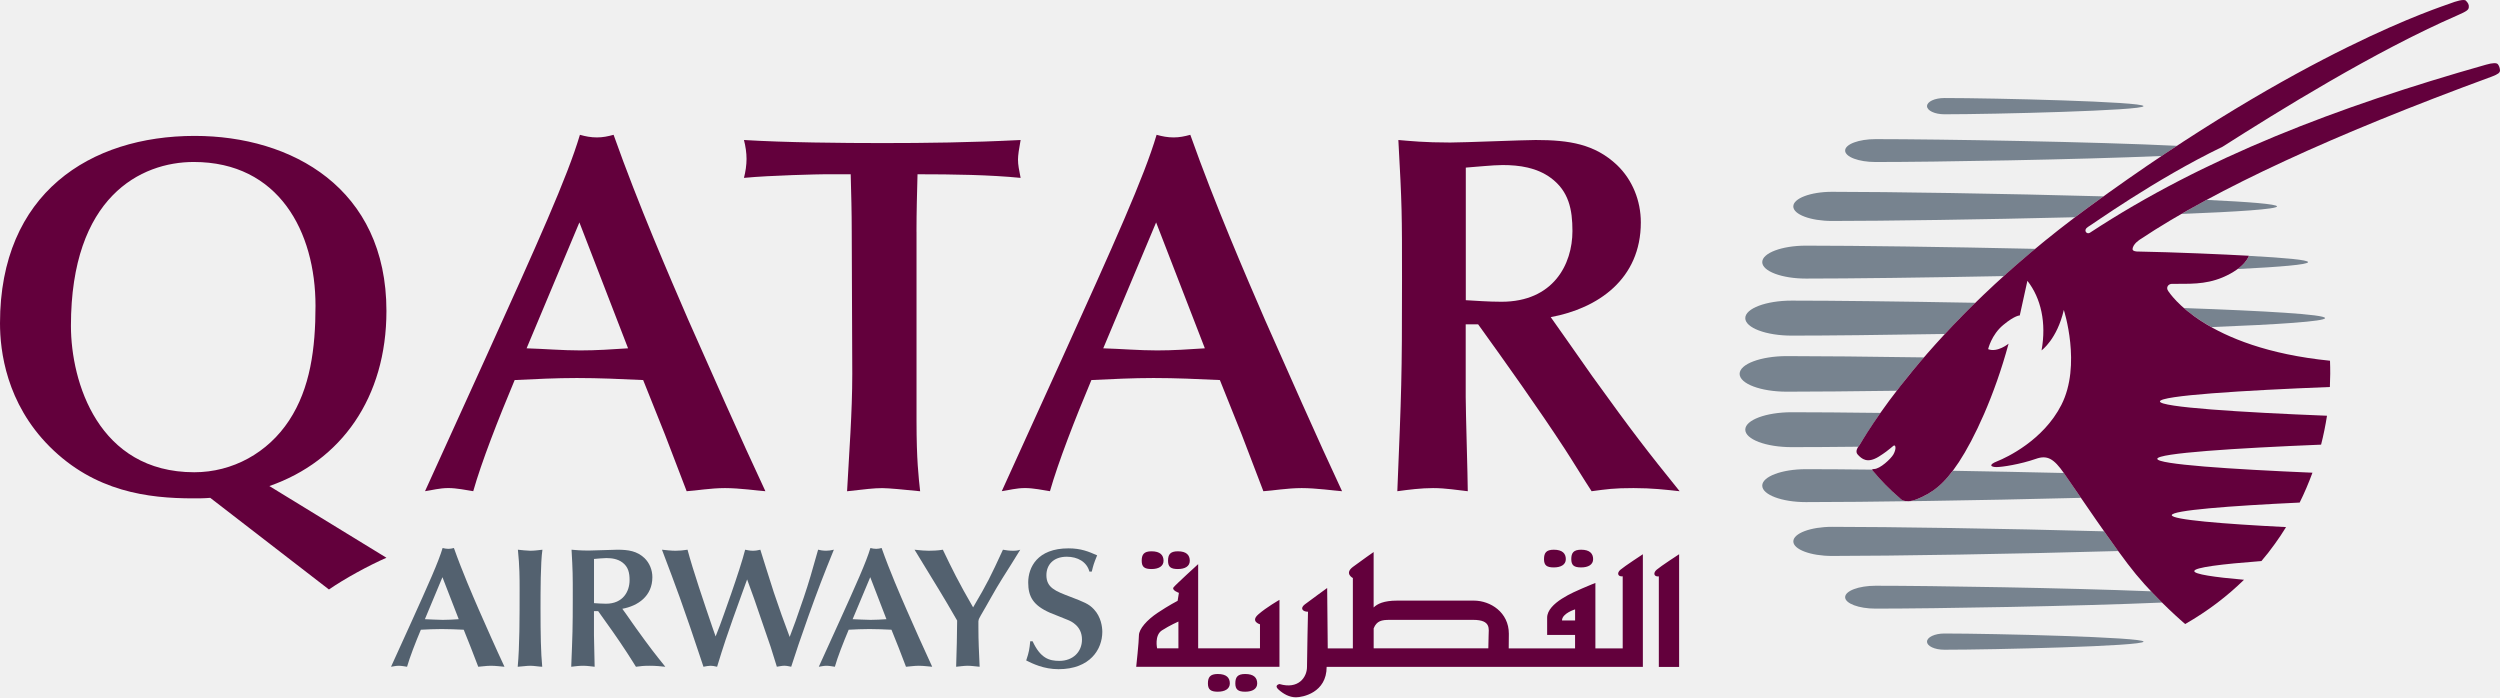
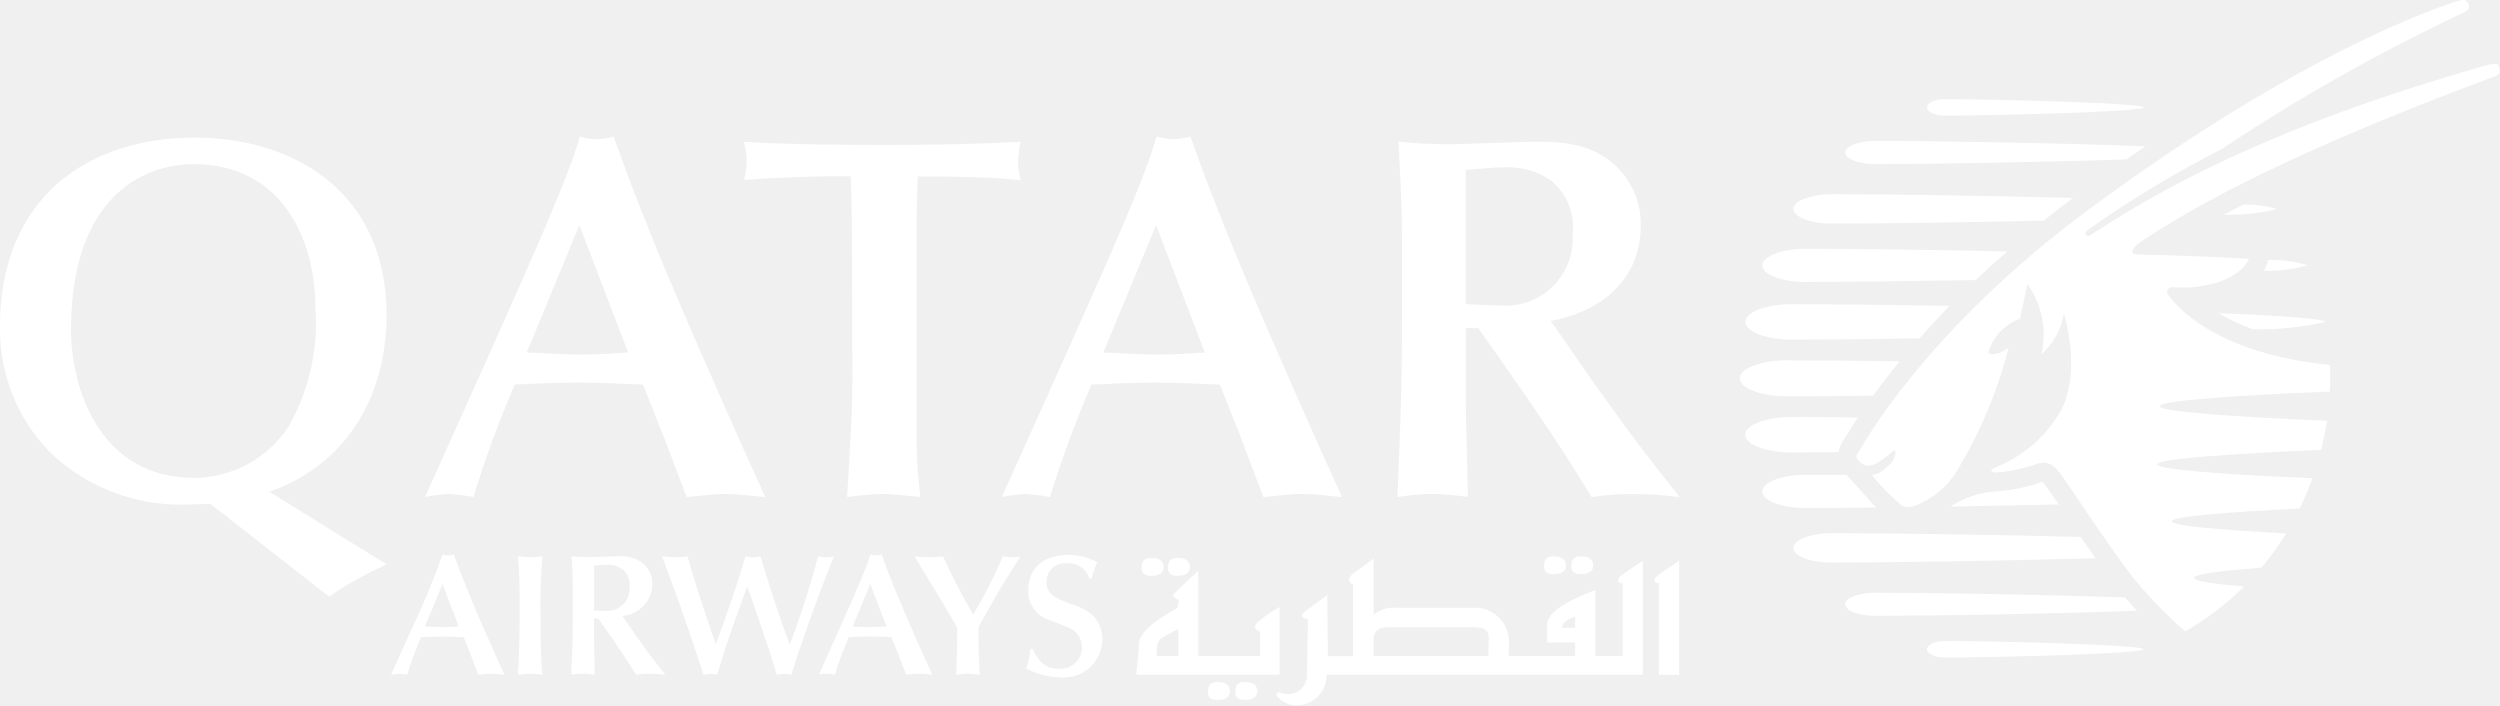
- <svg xmlns="http://www.w3.org/2000/svg" version="1.0" id="Layer_1" x="0px" y="0px" width="778" height="217" viewBox="0 0 595.3 841.9" enable-background="new 0 0 595.3 841.9" xml:space="preserve">
-   <path style="fill:#53616f;fill-rule:evenodd" clip-rule="evenodd" d="M -657.706,747.595 C -664.183,748.024 -670.465,748.414 -676.902,748.414 C -684.199,748.414 -691.222,747.79 -698.557,747.595 L -677.371,696.872 L -657.706,747.595 M -634.139,805.029 C -630.393,804.834 -624.58,803.819 -618.766,803.819 C -612.913,803.819 -605.617,804.834 -602.457,805.029 C -611.86,785.052 -625.633,753.955 -633.515,735.967 C -641.006,718.682 -653.57,689.809 -663.519,661.639 C -665.86,662.263 -667.928,662.653 -670.191,662.653 C -672.728,662.653 -674.796,662.224 -677.176,661.639 C -682.17,678.494 -694.265,705.338 -715.296,751.887 L -739.448,805.029 C -736.6,804.639 -733.634,803.819 -730.084,803.819 C -726.767,803.819 -722.787,804.639 -720.095,805.029 C -716.74,793.284 -710.107,776.195 -703.435,760.314 C -695.085,759.885 -686.774,759.495 -678.385,759.495 C -669.45,759.495 -660.671,759.885 -651.658,760.314 L -642.918,782.242 L -634.139,805.029 z " id="path273" />
-   <path style="fill:#53616f" d="M -584.196,711.308 C -584.196,746.502 -584.196,780.526 -586.498,805.029 C -581.894,804.834 -576.003,803.819 -571.438,803.819 C -566.677,803.819 -561.683,804.834 -556.884,805.029 C -558.523,788.368 -558.952,766.089 -558.952,735.421 C -558.952,714.586 -558.952,678.962 -556.65,663.707 C -561.683,664.331 -566.833,664.955 -571.438,664.955 C -574.559,664.955 -582.285,664.136 -586.264,663.707 C -584.196,683.645 -584.196,698.315 -584.196,711.308" id="path275" />
-   <path style="fill:#53616f;fill-rule:evenodd" clip-rule="evenodd" d="M -460.198,735.031 C -441.274,731.558 -423.912,719.736 -423.912,696.872 C -423.912,688.21 -427.267,679.782 -433.471,673.773 C -442.445,665.345 -452.707,663.707 -466.207,663.707 C -471.045,663.707 -495.236,664.721 -500.659,664.721 C -511.272,664.721 -516.735,664.097 -521.495,663.707 C -520.012,690.278 -520.012,693.126 -520.012,720.165 C -520.012,759.885 -520.285,764.45 -521.885,805.029 C -517.32,804.443 -512.326,803.819 -507.527,803.819 C -502.298,803.819 -497.733,804.639 -493.597,805.029 C -493.597,799.683 -494.417,773.112 -494.417,767.103 L -494.417,737.879 L -489.344,737.879 C -478.107,753.486 -465.153,771.63 -454.58,787.939 C -451.419,792.621 -446.854,800.269 -443.733,805.029 C -437.451,804.209 -434.954,803.819 -426.838,803.819 C -419.347,803.819 -414.118,804.482 -408.265,805.029 C -421.375,788.797 -426.994,781.579 -443.459,758.676 C -446.62,754.423 -451.185,747.595 -454.306,743.225 L -460.198,735.031 M -494.417,674.866 C -491.295,674.631 -483.531,673.812 -479.551,673.812 C -472.684,673.812 -465.817,674.866 -460.198,679.001 C -452.902,684.386 -451.419,691.76 -451.419,700.461 C -451.419,713.844 -459.145,728.905 -479.941,728.905 C -485.443,728.905 -490.437,728.437 -494.378,728.203 L -494.378,674.866 L -494.417,674.866 z " id="path277" />
-   <path style="fill:#53616f" d="M -351.612,756.803 C -361.366,728.203 -375.022,688.015 -381.46,663.707 C -386.689,664.526 -391.215,664.955 -396.053,664.955 C -401.047,664.955 -408.187,664.136 -412.323,663.707 C -403.817,685.947 -396.482,705.729 -390.825,721.375 C -381.226,748.219 -375.022,766.752 -367.453,789.383 L -362.225,805.029 C -359.337,804.443 -355.982,803.819 -353.68,803.819 C -351.378,803.819 -349.31,804.209 -345.759,805.029 C -342.443,794.299 -338.463,781.15 -335.536,772.722 C -327.421,749.233 -326.367,745.917 -315.715,716.654 L -309.512,699.564 C -307.171,706.158 -303.191,716.654 -300.928,723.248 C -298.626,729.646 -287.974,761.134 -285.516,768.157 C -282.121,777.404 -281.341,780.135 -273.615,804.99 C -271.664,804.795 -267.802,803.78 -264.641,803.78 C -261.715,803.78 -259.413,804.443 -256.291,804.99 C -248.332,780.487 -247.473,778.028 -235.885,745.019 C -224.414,712.869 -217.352,694.57 -204.788,663.667 C -207.948,664.487 -211.031,664.916 -214.191,664.916 C -218.171,664.916 -221.488,664.253 -223.79,663.667 C -231.281,690.434 -235.066,703.427 -241.036,721.141 C -250.907,749.975 -252.117,753.291 -258.125,769.015 C -264.797,751.262 -271.274,733.314 -277.283,715.21 C -280.639,705.338 -293.358,664.097 -293.553,663.707 C -296.48,664.331 -298.587,664.955 -302.723,664.955 C -306.429,664.955 -309.16,664.136 -311.892,663.707 C -318.174,688.834 -340.297,749.428 -342.326,754.969 L -347.554,768.391 L -351.612,756.803" id="path279" />
-   <path style="fill:#53616f;fill-rule:evenodd" clip-rule="evenodd" d="M -141.306,747.595 C -147.744,748.024 -153.987,748.414 -160.464,748.414 C -167.721,748.414 -174.822,747.79 -182.119,747.595 L -160.854,696.872 L -141.306,747.595 M -117.701,805.029 C -113.916,804.834 -108.141,803.819 -102.249,803.819 C -96.475,803.819 -89.14,804.834 -86.057,805.029 C -95.382,785.052 -109.156,753.955 -117.037,735.967 C -124.568,718.682 -137.17,689.809 -147.12,661.639 C -149.383,662.263 -151.451,662.653 -153.753,662.653 C -156.211,662.653 -158.396,662.224 -160.659,661.639 C -165.653,678.494 -177.749,705.338 -198.818,751.887 L -222.97,805.029 C -220.122,804.639 -217.157,803.819 -213.684,803.819 C -210.251,803.819 -206.349,804.639 -203.579,805.029 C -200.262,793.284 -193.551,776.195 -186.879,760.314 C -178.607,759.885 -170.218,759.495 -161.908,759.495 C -152.934,759.495 -144.194,759.885 -135.219,760.314 L -126.44,782.242 L -117.701,805.029 z " id="path281" />
-   <path style="fill:#53616f" d="M -30.184,749.819 C -30.184,747.985 -28.935,745.722 -27.492,743.225 C -18.713,728.398 -10.597,712.908 -1.233,698.12 C 1.889,693.126 17.106,669.247 20.266,663.707 C 17.964,664.526 15.662,664.955 11.487,664.955 C 6.883,664.955 2.669,664.292 -0.647,663.707 C -15.669,696.247 -18.986,703.27 -36.661,733.314 C -54.414,702.646 -62.334,686.376 -73.181,663.707 C -79.229,664.721 -85.316,664.955 -90.271,664.955 C -94.875,664.955 -99.674,664.526 -107.361,663.707 C -96.592,681.655 -78.839,710.06 -68.187,728.164 L -55.935,749.233 C -55.935,761.953 -56.56,788.992 -57.145,805.029 C -53.204,804.639 -47.391,803.819 -43.216,803.819 C -38.416,803.819 -33.578,804.639 -28.779,805.029 C -29.598,785.871 -30.262,774.79 -30.262,757.427 L -30.262,749.819" id="path283" />
-   <path style="fill:#53616f" d="M 32.323,774.166 C 31.269,784.037 31.035,786.69 27.445,797.42 C 34.976,801.166 48.554,807.955 66.463,807.955 C 104.622,807.955 119.332,783.881 119.332,762.89 C 119.332,757.076 117.888,744.902 109.188,735.655 C 103.14,729.061 96.858,726.759 80.861,720.594 C 62.483,713.61 51.832,709.474 51.832,694.452 C 51.832,682.24 59.986,672.173 76.452,672.173 C 89.523,672.173 100.643,678.338 103.764,690.122 L 106.612,690.122 C 108.524,682.279 108.953,680.679 113.089,670.496 C 102.906,666.009 93.698,662.068 78.481,662.068 C 40.75,662.068 29.865,685.166 29.865,703.309 C 29.865,720.399 35.951,730.934 56.162,739.83 C 62.015,742.288 71.848,745.995 77.7,748.492 C 81.68,750.092 94.79,755.866 94.79,772.176 C 94.79,787.003 83.943,797.927 67.478,797.927 C 55.187,797.927 44.691,794.806 35.171,774.244 L 32.323,774.244" id="path285" />
-   <path style="fill:#63003c;fill-rule:evenodd" clip-rule="evenodd" d="M -1125.918,393.392 C -1125.918,237.633 -1041.484,195.572 -977.651,195.572 C -875.034,195.572 -830.632,279.655 -830.632,369.318 C -830.632,420.548 -836.875,468.813 -862.588,507.792 C -888.183,546.692 -930.674,570.181 -977.027,570.181 C -1092.753,570.142 -1125.918,461.4 -1125.918,393.392 M -814.401,711.737 C -795.711,698.783 -766.331,682.708 -744.988,673.422 L -886.35,586.842 C -799.418,556.603 -744.988,479.933 -744.988,375.444 C -744.988,227.098 -859.505,164.085 -976.442,164.085 C -1102.703,164.085 -1211.562,233.263 -1211.562,390.309 C -1211.562,423.63 -1204.071,486.722 -1151.592,539.24 C -1097.123,593.709 -1032.705,601.707 -978.314,601.707 C -971.447,601.707 -964.541,601.707 -957.713,601.083 L -814.401,711.737 z " id="path287" />
-   <path style="fill:#63003c;fill-rule:evenodd" clip-rule="evenodd" d="M -453.253,420.548 C -472.645,421.836 -491.412,423.084 -510.765,423.084 C -532.693,423.084 -553.958,421.211 -575.769,420.548 L -512.014,268.535 L -453.253,420.548 M -382.514,593.084 C -371.277,592.421 -353.797,589.3 -336.239,589.3 C -318.681,589.3 -296.831,592.421 -287.428,593.084 C -315.637,533.075 -356.879,439.745 -380.68,385.939 C -403.154,334.007 -440.689,247.465 -470.733,162.758 C -477.6,164.67 -483.882,165.918 -490.788,165.918 C -498.279,165.918 -504.561,164.67 -511.389,162.758 C -526.411,213.52 -562.659,293.858 -625.867,433.502 L -698.401,593.045 C -689.583,591.797 -680.921,589.261 -670.23,589.261 C -660.242,589.261 -648.342,591.758 -640.187,593.045 C -630.198,557.812 -610.104,506.426 -590.166,458.863 C -565.117,457.654 -540.106,456.405 -515.096,456.405 C -488.252,456.405 -461.915,457.615 -435.032,458.863 L -408.812,524.413 L -382.514,593.084 z " id="path289" />
-   <path style="fill:#63003c" d="M -105.02,279.655 C -105.02,256.127 -104.356,232.717 -103.771,210.399 C -60.657,210.399 -16.215,211.101 20.695,214.769 C 18.783,204.858 17.535,199.318 17.535,192.529 C 17.535,187.534 18.783,179.497 20.695,169.04 C -39.353,172.083 -94.407,172.747 -146.34,172.747 C -194.487,172.747 -263.939,172.083 -313.335,169.04 C -311.423,176.414 -310.214,184.452 -310.214,191.904 C -310.214,199.279 -311.423,207.355 -313.335,214.769 C -281.419,211.647 -221.332,210.399 -215.713,210.399 L -184.46,210.399 C -183.797,234.551 -183.211,256.166 -183.211,279.031 L -182.548,451.489 C -182.548,498.505 -186.333,546.146 -188.83,593.123 C -166.317,590.665 -156.952,589.339 -146.3,589.339 C -138.848,589.339 -118.715,591.251 -100.611,593.123 C -102.484,575.8 -104.981,555.393 -104.981,508.377 L -104.981,279.655" id="path291" />
-   <path style="fill:#63003c;fill-rule:evenodd" clip-rule="evenodd" d="M 243.135,420.548 C 223.705,421.836 204.937,423.084 185.584,423.084 C 163.695,423.084 142.392,421.211 120.464,420.548 L 184.297,268.535 L 243.135,420.548 M 313.796,593.084 C 324.995,592.421 342.553,589.3 360.072,589.3 C 377.59,589.3 399.44,592.421 408.805,593.084 C 380.634,533.075 339.47,439.745 315.63,385.939 C 293.156,334.007 255.621,247.465 225.577,162.758 C 218.632,164.67 212.389,165.918 205.522,165.918 C 198.07,165.918 191.788,164.67 184.882,162.758 C 169.899,213.52 133.652,293.858 70.443,433.502 L -2.052,593.045 C 6.688,591.797 15.428,589.261 26.041,589.261 C 36.068,589.261 47.891,591.758 56.123,593.045 C 66.19,557.812 86.167,506.426 106.144,458.863 C 131.116,457.654 156.126,456.405 181.175,456.405 C 208.097,456.405 234.317,457.615 261.279,458.863 L 287.538,524.413 L 313.796,593.084 z " id="path293" />
-   <path style="fill:#63003c;fill-rule:evenodd" clip-rule="evenodd" d="M 660.742,382.896 C 717.63,372.361 769.523,337.128 769.523,268.496 C 769.523,242.51 759.496,217.188 740.767,199.279 C 713.923,173.956 683.216,169.04 642.56,169.04 C 628.201,169.04 555.667,172.083 539.358,172.083 C 507.48,172.083 491.21,170.21 476.774,169.04 C 481.183,248.753 481.183,257.415 481.183,338.416 C 481.183,457.693 480.519,471.271 475.525,593.084 C 489.298,591.212 504.281,589.3 518.64,589.3 C 534.286,589.3 548.059,591.797 560.584,593.084 C 560.584,576.97 558.086,497.257 558.086,479.309 L 558.086,391.558 L 573.069,391.558 C 606.859,438.496 645.642,492.926 677.559,541.776 C 686.884,556.018 700.735,578.843 710.099,593.084 C 728.867,590.626 736.358,589.3 760.744,589.3 C 783.258,589.3 798.904,591.212 816.384,593.084 C 776.976,544.234 760.12,522.579 710.724,453.986 C 701.36,440.993 687.547,420.587 678.183,407.633 L 660.742,382.896 M 558.164,202.361 C 567.529,201.776 590.627,199.279 602.567,199.279 C 623.207,199.279 643.847,202.361 660.742,214.73 C 682.631,230.805 686.962,253.006 686.962,278.953 C 686.962,319.141 663.863,364.324 601.318,364.324 C 585.048,364.324 570.026,363.075 558.203,362.451 L 558.203,202.361 L 558.164,202.361 z " id="path295" />
-   <path style="fill:#77838f" d="M 1595.646,384.067 C 1595.646,388.007 1539.031,391.753 1458.264,394.913 C 1444.023,386.876 1433.137,378.838 1425.255,371.932 C 1523.229,375.405 1595.646,379.579 1595.646,384.067" id="path297" />
-   <path style="fill:#77838f" d="M 1537.626,249.221 C 1537.626,252.499 1490.103,255.659 1422.329,258.312 C 1432.083,252.655 1442.111,247.036 1452.529,241.34 C 1503.837,243.759 1537.626,246.412 1537.626,249.221" id="path299" />
-   <path style="fill:#77838f" d="M 1032.113,539.357 C 1000.703,539.708 973.157,539.864 951.619,539.864 C 920.717,539.864 895.629,530.461 895.629,518.717 C 895.629,507.128 920.717,497.725 951.619,497.725 C 979.127,497.725 1016.272,497.998 1058.84,498.544 C 1042.374,522.072 1034.493,536.197 1033.791,537.016 C 1033.322,537.679 1032.737,538.499 1032.113,539.357" id="path301" />
-   <path style="fill:#77838f" d="M 1049.007,567.606 C 1059.464,579.935 1069.336,590.353 1082.641,601.707 C 1082.641,601.707 1087.635,608.77 1102.852,602.683 C 1118.303,596.518 1131.413,587.973 1146.24,568.386 C 1189.393,569.089 1235.278,570.064 1280.343,571.078 C 1284.089,576.385 1291.581,587.427 1300.906,601.083 C 1175.191,604.322 1038.746,606.233 968.865,606.233 C 939.719,606.233 916.113,597.298 916.113,586.334 C 916.113,575.409 939.68,566.474 968.865,566.474 C 990.13,566.474 1017.52,566.63 1048.968,567.021 C 1048.89,567.294 1049.007,567.606 1049.007,567.606" id="path303" />
-   <path style="fill:#77838f" d="M 1000.391,671.237 C 974.562,671.237 953.648,663.355 953.648,653.679 C 953.648,643.964 974.562,636.082 1000.391,636.082 C 1068.789,636.082 1208.863,638.15 1328.881,641.505 C 1334.656,649.699 1340.431,657.854 1345.971,665.306 C 1222.363,668.857 1072.028,671.237 1000.391,671.237" id="path305" />
-   <path style="fill:#77838f" d="M 1398.957,727.5 C 1298.175,731.87 1124.936,734.836 1052.909,734.836 C 1032.62,734.836 1016.193,728.593 1016.193,721.024 C 1016.193,713.415 1032.659,707.211 1052.909,707.211 C 1121.814,707.211 1283.465,709.825 1385.535,713.922 C 1390.139,718.8 1394.665,723.365 1398.957,727.5" id="path307" />
-   <path style="fill:#77838f" d="M 1136.017,764.879 C 1195.441,764.879 1376.444,769.327 1376.444,774.673 C 1376.444,780.174 1195.441,784.466 1136.017,784.466 C 1124.39,784.466 1115.064,780.174 1115.064,774.673 C 1115.064,769.327 1124.429,764.879 1136.017,764.879" id="path309" />
-   <path style="fill:#77838f" d="M 1136.68,403.224 C 1061.922,404.473 994.773,405.214 951.619,405.214 C 920.717,405.214 895.629,395.733 895.629,384.106 C 895.629,372.439 920.717,362.958 951.619,362.958 C 1001.796,362.958 1084.162,363.933 1173.474,365.572 C 1160.169,378.526 1147.917,391.129 1136.68,403.224" id="path311" />
-   <path style="fill:#77838f" d="M 1503.72,308.918 C 1547.576,311.259 1575.122,313.796 1575.122,316.488 C 1575.122,319.453 1541.762,322.262 1490.064,324.838 C 1501.145,316.566 1503.525,309.387 1503.72,308.918" id="path313" />
-   <path style="fill:#77838f" d="M 968.865,336.348 C 939.719,336.348 916.113,327.413 916.113,316.488 C 916.113,305.563 939.68,296.589 968.865,296.589 C 1028.562,296.589 1136.953,298.032 1245.657,300.452 C 1232.352,311.533 1219.671,322.536 1207.732,333.343 C 1112.333,335.216 1021.656,336.348 968.865,336.348" id="path315" />
-   <path style="fill:#77838f" d="M 1293.727,262.292 C 1182.565,265.062 1062.156,266.779 1000.352,266.779 C 974.523,266.779 953.609,258.937 953.609,249.221 C 953.609,239.506 974.523,231.585 1000.352,231.585 C 1068.555,231.585 1208.278,233.731 1328.14,237.087 C 1322.17,241.34 1316.084,245.671 1310.036,250.158 C 1304.534,254.177 1299.072,258.273 1293.727,262.292" id="path317" />
-   <path style="fill:#77838f" d="M 1052.909,195.611 C 1032.62,195.611 1016.193,189.446 1016.193,181.799 C 1016.193,174.151 1032.659,167.986 1052.909,167.986 C 1129.306,167.986 1320.024,171.264 1416.789,176.063 C 1410.624,180.082 1404.498,184.218 1398.216,188.354 C 1297.316,192.685 1124.702,195.611 1052.909,195.611" id="path319" />
-   <path style="fill:#77838f" d="M 945.845,472.91 C 914.357,472.91 888.801,463.351 888.801,451.372 C 888.801,439.55 914.357,429.951 945.845,429.951 C 985.409,429.951 1044.442,430.537 1111.358,431.512 C 1098.755,446.105 1087.869,459.644 1078.505,471.778 C 1025.324,472.481 978.776,472.91 945.845,472.91" id="path321" />
-   <path style="fill:#77838f" d="M 1115.064,128.149 C 1115.064,122.687 1124.39,118.356 1136.017,118.356 C 1195.441,118.356 1376.444,122.687 1376.444,128.149 C 1376.444,133.534 1195.441,137.982 1136.017,137.982 C 1124.429,137.982 1115.064,133.534 1115.064,128.149" id="path323" />
-   <path style="fill:#63003c" d="M 1601.615,435.531 C 1602.045,446.183 1601.967,456.874 1601.459,467.252 C 1496.072,471.349 1396.265,477.67 1396.265,484.693 C 1396.265,491.599 1493.888,497.842 1597.987,501.939 C 1596.114,513.8 1593.773,525.467 1590.847,536.86 C 1488.269,541.035 1393.066,547.122 1393.066,553.989 C 1393.066,560.622 1481.909,566.552 1580.429,570.727 C 1575.864,583.096 1570.752,595.191 1564.978,606.78 C 1480.465,610.759 1410.585,616.144 1410.585,621.997 C 1410.585,627.459 1471.647,632.531 1548.551,636.394 C 1544.298,643.339 1539.733,650.206 1535.051,656.644 C 1530.057,663.667 1524.633,670.574 1518.82,677.402 C 1470.711,681.069 1437.741,685.088 1437.741,689.536 C 1437.741,693.282 1461.386,696.833 1497.789,699.993 C 1477.89,719.463 1454.402,737.645 1426.738,753.447 C 1426.738,753.447 1394.041,725.706 1367.236,693.282 C 1343.201,664.37 1292.361,588.207 1280.265,571.117 C 1268.287,554.028 1260.445,549.033 1246.437,554.028 C 1227.631,560.583 1205.742,563.938 1198.992,563.938 C 1192.281,563.938 1188.574,561.324 1199.889,556.876 C 1211.087,552.428 1255.489,531.671 1277.261,488.907 C 1301.842,440.759 1280.226,374.195 1280.226,374.195 C 1272.033,409.74 1253.343,423.045 1253.343,423.045 C 1259.352,390.036 1252.758,360.071 1236.254,339.04 L 1227.045,380.867 C 1227.045,380.867 1221.271,380.594 1207.029,392.416 C 1192.749,404.278 1188.847,421.563 1188.847,421.563 C 1200.084,426.011 1213.545,414.93 1213.545,414.93 C 1196.338,478.567 1171.679,530.383 1153.614,557.812 C 1135.627,585.203 1120.8,595.543 1102.774,602.722 C 1087.557,608.77 1082.563,601.746 1082.563,601.746 C 1069.258,590.392 1059.347,579.974 1048.929,567.645 C 1048.929,567.645 1048.11,566.201 1050.919,566.279 C 1058.372,566.357 1071.56,553.794 1074.486,548.643 C 1077.764,542.713 1077.412,538.147 1075.696,537.835 C 1074.135,537.523 1071.286,542.244 1057.006,551.218 C 1042.726,560.114 1036.21,553.872 1031.488,548.955 C 1027.821,545.015 1031.371,540.137 1033.752,537.055 C 1035.898,534.363 1111.046,395.772 1310.036,250.197 C 1570.791,59.361 1737.241,7.897 1746.761,4.151 C 1753.082,1.693 1763.383,-1.546 1765.685,0.834 C 1768.299,3.488 1769.548,5.634 1769.197,8.755 C 1768.884,11.837 1767.168,13.437 1755.15,18.666 C 1655.07,62.248 1538.251,134.899 1471.842,177.195 C 1390.217,216.524 1312.299,272.632 1309.412,273.958 C 1303.13,277.821 1307.773,283.401 1311.597,281.099 C 1449.446,190.461 1611.175,128.774 1789.72,78.168 C 1798.265,75.709 1802.947,75.709 1804.351,77.66 C 1805.912,79.689 1806.614,82.03 1806.849,84.644 C 1807.083,87.883 1804.39,89.6 1797.055,92.448 C 1605.205,162.875 1463.766,228.269 1372.776,288.785 C 1372.776,288.785 1363.334,294.404 1363.256,300.92 C 1363.217,303.378 1368.329,303.651 1368.329,303.651 C 1413.901,304.47 1474.73,307.163 1503.681,308.801 C 1503.681,308.801 1499.545,323.316 1471.803,334.982 C 1450.383,343.956 1430.64,342.513 1410.975,342.708 C 1406.566,342.591 1402.937,346.961 1406.41,351.604 C 1408.205,353.906 1449.954,420.314 1601.615,435.531" id="path325" />
-   <path style="fill:#63003c" d="M 211.219,782.789 L 185.506,782.789 C 185.506,782.789 181.995,767.182 191.281,761.134 C 200.645,755.086 211.219,750.443 211.219,750.443 L 211.219,782.789 M 333.188,724.262 C 333.188,724.262 317.542,733.158 307.671,741.82 C 297.799,750.443 309.7,753.759 309.7,753.759 L 309.7,782.789 L 235.059,782.789 L 235.059,681.108 C 235.059,681.108 207.902,705.846 205.366,709.123 C 202.752,712.635 211.804,715.795 211.804,715.795 L 210.282,725.394 C 210.282,725.394 199.475,730.973 186.287,739.791 C 173.216,748.453 163.539,759.495 163.539,767.182 C 163.539,774.829 160.262,805.068 160.262,805.068 L 333.227,805.068 L 333.227,724.262 L 333.188,724.262 z M 178.756,687.039 C 187.262,687.039 193.271,683.723 193.271,677.051 C 193.271,670.301 189.213,665.618 178.756,665.618 C 169.392,665.618 166.895,669.676 166.895,677.051 C 166.934,684.464 170.094,687.039 178.756,687.039 z M 210.556,687.039 C 219.179,687.039 224.953,683.723 224.953,677.051 C 224.953,670.301 221.012,665.618 210.556,665.618 C 201.152,665.618 198.694,669.676 198.694,677.051 C 198.694,684.464 201.933,687.039 210.556,687.039 z M 258.703,813.769 C 249.456,813.769 246.842,817.748 246.842,825.123 C 246.842,832.458 250.159,835.15 258.703,835.15 C 267.248,835.15 273.296,831.834 273.296,825.123 C 273.296,818.373 269.355,813.769 258.703,813.769 z M 291.79,813.769 C 282.465,813.769 279.929,817.748 279.929,825.123 C 279.929,832.458 283.285,835.15 291.79,835.15 C 300.452,835.15 306.344,831.834 306.344,825.123 C 306.344,818.373 302.403,813.769 291.79,813.769 z M 664.41,685.088 C 672.994,685.088 678.963,681.811 678.963,675.1 C 678.963,668.428 675.023,663.707 664.41,663.707 C 655.163,663.707 652.626,667.725 652.626,675.1 C 652.626,682.552 655.904,685.088 664.41,685.088 z M 697.458,685.088 C 705.964,685.088 711.933,681.811 711.933,675.1 C 711.933,668.428 707.914,663.707 697.458,663.707 C 688.093,663.707 685.557,667.725 685.557,675.1 C 685.596,682.552 688.835,685.088 697.458,685.088 z M 788.642,687.858 C 783.999,691.838 785.365,696.637 791.256,695.935 L 791.256,805.224 L 815.759,805.224 L 815.759,669.169 C 815.759,669.13 793.207,683.84 788.642,687.858 z M 690.161,749.155 L 674.359,749.155 C 674.359,740.493 690.161,735.733 690.161,735.733 L 690.161,749.155 z M 585.75,767.182 C 585.75,771.161 585.555,777.599 585.399,782.789 L 446.964,782.789 L 446.964,758.715 C 450.593,749.506 456.718,748.414 466.161,748.414 L 567.295,748.414 C 589.145,748.414 585.75,759.729 585.75,767.182 z M 747.635,695.857 L 747.635,782.828 L 714.665,782.828 L 714.665,703.856 C 714.665,703.856 707.914,706.392 698.706,710.45 C 689.576,714.508 656.411,727.813 656.411,745.8 L 656.411,766.596 L 690.122,766.596 L 690.122,782.828 L 610.019,782.828 C 610.136,779.004 610.175,773.385 610.175,765.192 C 610.175,739.245 587.857,725.159 567.919,725.159 L 475.369,725.159 C 459.177,725.159 451.334,729.061 446.925,733.47 L 446.925,666.516 C 446.925,666.516 432.488,676.543 421.837,684.503 C 411.263,692.502 421.837,697.886 421.837,697.886 L 421.837,782.867 L 391.52,782.867 L 390.817,709.943 C 390.817,709.943 369.748,725.198 363.7,729.842 C 357.769,734.446 361.086,738.582 367.68,738.582 C 367.68,738.582 366.47,792.465 366.47,805.146 C 366.47,817.944 355.858,832.536 333.305,825.903 C 333.305,825.903 326.126,827.23 332.096,832.575 C 338.026,837.882 345.167,841.9 353.126,841.9 C 361.086,841.9 390.193,836.438 390.193,805.146 L 771.982,805.146 L 771.982,669.169 C 771.982,669.169 749.546,683.84 744.942,687.858 C 740.299,691.721 741.626,696.481 747.635,695.857 z " id="path327" />
+ <svg xmlns="http://www.w3.org/2000/svg" class="hidden-xs logo-white" width="133" height="37.534" viewBox="0 0 133 37.534">
+   <g id="Group_6895" data-name="Group 6895" transform="translate(-39.096 -6.571)">
+     <g id="Group_6894" data-name="Group 6894" transform="translate(39.096 6.571)">
+       <path id="Path_2643" data-name="Path 2643" d="M50.663,21.7c-.282.018-.559.034-.841.034-.321,0-.632-.026-.958-.034l.937-2.261.861,2.261M51.7,24.265c.167-.008.423-.052.679-.052s.58.044.718.052c-.415-.888-1.018-2.276-1.371-3.08-.329-.77-.88-2.06-1.321-3.313a1.051,1.051,0,0,1-.292.047,1.068,1.068,0,0,1-.305-.047A41.54,41.54,0,0,1,48.131,21.9l-1.065,2.368a3.007,3.007,0,0,1,.412-.052,3.517,3.517,0,0,1,.444.052,19.93,19.93,0,0,1,.731-1.994c.365-.018.736-.037,1.107-.037.392,0,.775.018,1.172.037l.386.976Z" transform="translate(-26.26 11.629)" fill="#fff" fill-rule="evenodd" />
+       <path id="Path_2644" data-name="Path 2644" d="M49.747,20.024c0,1.574,0,3.091-.1,4.182.2-.008.462-.052.66-.052s.431.044.64.052c-.068-.739-.091-1.733-.091-3.107a30.086,30.086,0,0,1,.1-3.19,6.538,6.538,0,0,1-.653.05c-.133,0-.478-.031-.653-.05a18.955,18.955,0,0,1,.091,2.115" transform="translate(-22.102 11.689)" fill="#fff" />
+       <path id="Path_2645" data-name="Path 2645" d="M53.455,21.081a1.731,1.731,0,0,0,1.6-1.7,1.432,1.432,0,0,0-.42-1.026,1.875,1.875,0,0,0-1.444-.449c-.214,0-1.279.042-1.514.042a9.061,9.061,0,0,1-.922-.042c.068,1.185.068,1.31.068,2.517,0,1.767-.01,1.968-.086,3.78a5.073,5.073,0,0,1,.637-.052c.23,0,.431.037.616.052,0-.24-.037-1.423-.037-1.689V21.209h.217c.5.7,1.068,1.512,1.535,2.235.138.214.345.553.48.762a4.129,4.129,0,0,1,.744-.052,7.211,7.211,0,0,1,.817.052c-.577-.723-.828-1.047-1.553-2.062-.141-.2-.339-.5-.48-.689l-.258-.373m-1.5-2.681c.136-.013.475-.042.647-.042a1.364,1.364,0,0,1,.854.227,1.059,1.059,0,0,1,.389.953,1.188,1.188,0,0,1-1.258,1.271c-.238,0-.457-.018-.632-.029Z" transform="translate(-20.348 11.689)" fill="#fff" fill-rule="evenodd" />
+       <path id="Path_2646" data-name="Path 2646" d="M55.261,22.055c-.431-1.274-1.031-3.065-1.316-4.146a4.573,4.573,0,0,1-.64.05c-.222,0-.535-.031-.718-.05.373.992.7,1.867.945,2.569.426,1.193.7,2.023,1.034,3.031l.227.7a2.188,2.188,0,0,1,.376-.052,1.36,1.36,0,0,1,.35.052c.144-.478.319-1.06.449-1.446.358-1.044.4-1.185.875-2.49l.274-.768c.1.295.277.768.376,1.055s.572,1.692.679,2.008c.154.415.18.527.522,1.642a3.606,3.606,0,0,1,.4-.052,1.841,1.841,0,0,1,.365.052c.35-1.091.384-1.2.9-2.676.509-1.431.822-2.245,1.371-3.621a1.779,1.779,0,0,1-.41.05,1.921,1.921,0,0,1-.426-.05c-.332,1.188-.5,1.767-.757,2.558-.431,1.282-.491,1.436-.752,2.133-.3-.788-.582-1.592-.846-2.4-.154-.441-.71-2.274-.715-2.292a1.954,1.954,0,0,1-.41.05,2.279,2.279,0,0,1-.4-.05c-.277,1.115-1.248,3.819-1.344,4.067l-.227.6-.175-.519" transform="translate(-17.367 11.689)" fill="#fff" />
+       <path id="Path_2647" data-name="Path 2647" d="M59.381,21.7c-.287.018-.556.034-.843.034-.324,0-.637-.026-.958-.034l.94-2.261.861,2.261m1.039,2.561c.164-.008.426-.052.676-.052s.585.044.718.052c-.41-.888-1.021-2.276-1.371-3.08-.332-.77-.88-2.06-1.324-3.313a1,1,0,0,1-.287.047,1.04,1.04,0,0,1-.305-.047c-.225.754-.757,1.947-1.681,4.025l-1.062,2.368a3.02,3.02,0,0,1,.41-.052,3.576,3.576,0,0,1,.444.052,20.018,20.018,0,0,1,.734-1.994c.363-.018.731-.037,1.1-.037.394,0,.775.018,1.17.037l.392.976Z" transform="translate(-12.219 11.629)" fill="#fff" fill-rule="evenodd" />
+       <path id="Path_2648" data-name="Path 2648" d="M61.137,21.744a.7.7,0,0,1,.115-.29c.392-.663.749-1.355,1.156-2.021.141-.214.812-1.282.953-1.525a1.2,1.2,0,0,1-.384.05,3.383,3.383,0,0,1-.54-.05,26.167,26.167,0,0,1-1.585,3.1c-.786-1.365-1.133-2.091-1.605-3.1a5,5,0,0,1-.754.05c-.2,0-.412-.018-.76-.05.48.794,1.263,2.065,1.736,2.872l.54.935c0,.572-.029,1.775-.055,2.49.172-.016.426-.052.608-.052.211,0,.426.037.637.052-.034-.851-.063-1.35-.063-2.125v-.337" transform="translate(-9.08 11.689)" fill="#fff" />
+       <path id="Path_2649" data-name="Path 2649" d="M60.226,22.88a3.441,3.441,0,0,1-.217,1.036,3.78,3.78,0,0,0,1.726.473,2.056,2.056,0,0,0,2.326-2.015,1.839,1.839,0,0,0-.444-1.214,2.981,2.981,0,0,0-1.256-.671c-.8-.311-1.271-.5-1.271-1.164a.97.97,0,0,1,1.078-.992,1.142,1.142,0,0,1,1.2.8H63.5a4.76,4.76,0,0,1,.287-.869,3.287,3.287,0,0,0-1.525-.381c-1.666,0-2.143,1.034-2.143,1.84a1.59,1.59,0,0,0,1.159,1.629c.253.1.689.277.948.381a1.138,1.138,0,0,1-.449,2.206c-.54,0-1-.141-1.431-1.055h-.123" transform="translate(-5.415 11.639)" fill="#fff" />
+       <path id="Path_2650" data-name="Path 2650" d="M42.873,19.6c0-6.944,3.72-8.813,6.534-8.813,4.516,0,6.474,3.746,6.474,7.74A11.145,11.145,0,0,1,54.475,24.7a6.018,6.018,0,0,1-5.038,2.778c-5.1,0-6.563-4.85-6.563-7.884M56.6,33.794a20.276,20.276,0,0,1,3.062-1.715L53.43,28.218c3.83-1.347,6.229-4.764,6.229-9.416,0-6.615-5.044-9.427-10.2-9.427-5.568,0-10.366,3.086-10.366,10.079a9.392,9.392,0,0,0,2.65,6.649,10.036,10.036,0,0,0,7.633,2.778c.3,0,.606,0,.908-.026Z" transform="translate(-39.096 -2.055)" fill="#fff" fill-rule="evenodd" />
+       <path id="Path_2651" data-name="Path 2651" d="M58.564,20.845c-.861.057-1.684.11-2.537.11-.966,0-1.9-.078-2.861-.11l2.8-6.777,2.595,6.777m3.112,7.691c.491-.029,1.269-.167,2.034-.167s1.744.138,2.151.167c-1.235-2.676-3.054-6.834-4.1-9.236-.995-2.313-2.65-6.171-3.968-9.946a2.914,2.914,0,0,1-1.791,0c-.663,2.263-2.266,5.842-5.046,12.071l-3.2,7.111A7.929,7.929,0,0,1,49,28.368a9.228,9.228,0,0,1,1.326.167,59.114,59.114,0,0,1,2.2-5.981c1.1-.057,2.209-.11,3.3-.11,1.185,0,2.344.052,3.527.11l1.159,2.921Z" transform="translate(-25.144 -2.091)" fill="#fff" fill-rule="evenodd" />
+       <path id="Path_2652" data-name="Path 2652" d="M63.438,14.393c0-1.047.031-2.094.06-3.088,1.9,0,3.848.026,5.477.2a5.076,5.076,0,0,1-.138-.992,6.709,6.709,0,0,1,.138-1.049c-2.647.138-5.07.167-7.362.167-2.115,0-5.171-.029-7.357-.167A4.125,4.125,0,0,1,54.4,10.48a4.175,4.175,0,0,1-.138,1.021c1.407-.138,4.057-.2,4.307-.2h1.371c.034,1.078.06,2.041.06,3.06l.026,7.688c0,2.094-.167,4.221-.279,6.312a18.156,18.156,0,0,1,1.872-.167c.332,0,1.222.081,2.023.167a28.169,28.169,0,0,1-.2-3.775v-10.2" transform="translate(-14.679 -1.92)" fill="#fff" />
+       <path id="Path_2653" data-name="Path 2653" d="M70.312,20.845c-.854.057-1.679.11-2.532.11-.968,0-1.9-.078-2.869-.11l2.806-6.777,2.595,6.777m3.112,7.691c.5-.029,1.271-.167,2.047-.167s1.733.138,2.143.167c-1.235-2.676-3.06-6.834-4.1-9.236-.992-2.313-2.65-6.171-3.965-9.946a3.162,3.162,0,0,1-.885.141,3.275,3.275,0,0,1-.916-.141c-.653,2.263-2.256,5.842-5.036,12.071l-3.2,7.111a7.981,7.981,0,0,1,1.235-.167,9.1,9.1,0,0,1,1.324.167,61.855,61.855,0,0,1,2.206-5.981c1.1-.057,2.206-.11,3.31-.11,1.185,0,2.344.052,3.529.11l1.156,2.921Z" transform="translate(-6.215 -2.091)" fill="#fff" fill-rule="evenodd" />
+       <path id="Path_2654" data-name="Path 2654" d="M75.727,18.993c2.511-.465,4.793-2.039,4.793-5.1a4.272,4.272,0,0,0-1.263-3.086c-1.183-1.133-2.535-1.352-4.32-1.352-.642,0-3.832.138-4.555.138a26.024,26.024,0,0,1-2.754-.138c.193,3.556.193,3.942.193,7.552,0,5.315-.029,5.921-.245,11.353a13.678,13.678,0,0,1,1.9-.167,17.031,17.031,0,0,1,1.846.167c0-.715-.112-4.271-.112-5.072V19.376h.663c1.488,2.1,3.2,4.527,4.605,6.7.412.634,1.021,1.658,1.431,2.292a13.023,13.023,0,0,1,2.232-.167,19.968,19.968,0,0,1,2.454.167c-1.741-2.18-2.483-3.14-4.66-6.2-.41-.577-1.021-1.488-1.428-2.065l-.778-1.1m-4.519-8.046c.418-.023,1.438-.136,1.961-.136a4.162,4.162,0,0,1,2.558.689,3.185,3.185,0,0,1,1.162,2.864,3.562,3.562,0,0,1-3.783,3.8c-.713,0-1.376-.055-1.9-.078Z" transform="translate(6.769 -1.92)" fill="#fff" fill-rule="evenodd" />
+       <path id="Path_2655" data-name="Path 2655" d="M64.491,23.214H63.368s-.159-.7.251-.966a7.792,7.792,0,0,1,.872-.473v1.438M69.874,20.6a8.549,8.549,0,0,0-1.133.786c-.426.386.1.53.1.53v1.295H65.553V18.679s-1.2,1.1-1.316,1.25.287.295.287.295l-.068.426A12.075,12.075,0,0,0,63.4,21.3c-.572.381-1,.877-1,1.219s-.149,1.689-.149,1.689h7.623Zm-6.8-1.655c.373,0,.637-.154.637-.449s-.175-.5-.637-.5c-.418,0-.533.172-.533.5S62.687,18.948,63.071,18.948Zm1.394,0c.384,0,.637-.154.637-.449s-.177-.5-.637-.5c-.41,0-.522.172-.522.5S64.089,18.948,64.465,18.948Zm2.125,5.647c-.407,0-.522.175-.522.506s.141.449.522.449.645-.149.645-.449S67.062,24.595,66.59,24.595Zm1.457,0c-.412,0-.525.175-.525.506s.149.449.525.449.645-.149.645-.449S68.514,24.595,68.046,24.595Zm16.42-5.738c.373,0,.645-.149.645-.444s-.175-.5-.645-.5c-.407,0-.522.172-.522.5S84.091,18.857,84.467,18.857Zm1.454,0c.376,0,.637-.149.637-.444s-.175-.5-.637-.5c-.41,0-.522.172-.522.5S85.54,18.857,85.921,18.857Zm4.015.123c-.2.178-.146.392.115.358v4.874h1.081V18.149S90.139,18.8,89.936,18.979ZM85.6,21.715h-.7c0-.389.7-.6.7-.6Zm-4.6.8c0,.175-.008.462-.018.7h-6.1v-1.07c.157-.412.428-.465.846-.465h4.459C81.146,21.679,81,22.185,81,22.517Zm7.135-3.18v3.877H86.678V19.692s-.295.115-.694.295-1.874.775-1.874,1.579v.924H85.6v.723H82.073c0-.17.008-.418.008-.788a1.8,1.8,0,0,0-1.864-1.78h-4.08a1.7,1.7,0,0,0-1.253.363V18.032s-.634.444-1.1.8,0,.593,0,.593v3.791H72.445l-.029-3.25-1.2.88c-.264.209-.115.392.172.392,0,0-.052,2.4-.052,2.971a1.014,1.014,0,0,1-1.465.924s-.313.063-.052.3a1.447,1.447,0,0,0,.924.412,1.621,1.621,0,0,0,1.639-1.639H89.2V18.141s-.984.653-1.193.833S87.871,19.366,88.135,19.337Z" transform="translate(-1.804 11.689)" fill="#fff" />
+       <g id="Group_6893" data-name="Group 6893" transform="translate(92.552)">
+         <path id="Path_2656" data-name="Path 2656" d="M90.63,28.957a9,9,0,0,1-2.412.5,4.838,4.838,0,0,0-2.457.812c1.856-.037,3.817-.073,5.759-.117-.141-.2-.551-.8-.551-.8a2.632,2.632,0,0,0-.313-.4l-.026.008M79.462,15.21c2.42,0,6.866-.057,11.254-.157.509-.4,1.021-.8,1.561-1.206-4.869-.128-10.113-.2-12.815-.2-1.133,0-2.055.355-2.055.783s.922.783,2.055.783m.7-3.785c0,.339.723.619,1.611.619,2.762,0,8.886-.1,13.358-.253.339-.232.668-.47.992-.694-4.506-.175-11.379-.29-14.35-.29-.888,0-1.611.277-1.611.619m19.856,8.547a11.51,11.51,0,0,0,1.827.859,15.859,15.859,0,0,0,3.853-.392c0-.167-2.329-.332-5.681-.467m-21.939-1.66c2.041,0,5.386-.039,9.025-.1.525-.5,1.089-1.008,1.684-1.525-4.279-.089-8.354-.141-10.708-.141-1.29,0-2.323.4-2.323.888s1.034.882,2.323.882m23.263-4.122c-.358.18-.689.363-1.029.54a10.631,10.631,0,0,0,2.822-.3,5.753,5.753,0,0,0-1.793-.238M85.44,9.467c2.621,0,10.591-.2,10.591-.436s-7.978-.439-10.591-.439c-.509,0-.927.2-.927.439s.418.436.927.436M102.6,17.353a1.636,1.636,0,0,1-.159.365,7.823,7.823,0,0,0,2.344-.29,6.766,6.766,0,0,0-2.128-.279ZM92.695,31.881c-4.984-.131-10.455-.2-13.233-.2-1.133,0-2.055.347-2.055.783s.922.781,2.055.781c2.926,0,8.831-.086,14.026-.232-.271-.365-.53-.749-.794-1.128M95.047,35.1c-4.461-.154-10.534-.251-13.277-.251-.888,0-1.611.274-1.611.613s.723.616,1.611.616c2.877,0,9.408-.1,13.914-.271-.211-.227-.42-.467-.637-.707M84.513,37.856c0,.24.418.441.927.441,2.613,0,10.591-.2,10.591-.441s-7.97-.439-10.591-.439c-.509,0-.927.2-.927.439M79.8,27.372a1.74,1.74,0,0,1,.337-.728c-.023.039-.042.068-.01.013.178-.3.42-.689.707-1.13-1.376-.013-2.577-.026-3.529-.026-1.357,0-2.464.426-2.464.942s1.107.945,2.464.945c.707,0,1.543-.005,2.5-.016m2.018,2.945c-.339-.321-1.454-1.608-1.592-1.736-.82-.005-1.551-.005-2.154-.005-1.29,0-2.323.392-2.323.885s1.034.882,2.323.882c.984,0,2.266-.01,3.746-.026m-.172-5.952q.6-.834,1.412-1.827c-2.415-.037-4.524-.052-6-.052-1.384,0-2.509.431-2.509.958s1.125.958,2.509.958c1.185,0,2.77-.013,4.592-.037m-4.341-2.981c1.639,0,4.052-.023,6.8-.068.486-.553,1.018-1.125,1.592-1.728-3.386-.055-6.435-.089-8.39-.089-1.357,0-2.464.42-2.464.94s1.107.945,2.464.945" transform="translate(-74.549 -3.316)" fill="#fff" />
+         <path id="Path_2657" data-name="Path 2657" d="M102.118,25.988c.018.48.018.955-.008,1.415-4.644.185-9.043.467-9.043.775s4.3.59,8.886.775c-.081.522-.185,1.044-.305,1.553-4.521.191-8.719.462-8.719.765s3.921.559,8.249.744a14.368,14.368,0,0,1-.671,1.608c-3.73.183-6.806.418-6.806.679,0,.245,2.694.47,6.083.645-.193.305-.392.611-.6.9-.219.308-.454.619-.715.922-2.117.164-3.574.345-3.574.535s1.047.332,2.65.473a15.307,15.307,0,0,1-3.135,2.386,24.655,24.655,0,0,1-2.624-2.686c-1.052-1.29-3.3-4.686-3.824-5.448s-.88-.982-1.5-.76a8.22,8.22,0,0,1-2.081.441c-.3,0-.465-.117.034-.313a6.943,6.943,0,0,0,3.415-3.033c1.081-2.148.131-5.109.131-5.109a3.71,3.71,0,0,1-1.193,2.167,4.647,4.647,0,0,0-.749-3.738l-.4,1.864s-.264-.013-.89.517a2.581,2.581,0,0,0-.794,1.3c.491.2,1.081-.295,1.081-.295a23.789,23.789,0,0,1-2.637,6.367,4.492,4.492,0,0,1-2.242,2c-.671.269-.888-.044-.888-.044a12.254,12.254,0,0,1-1.48-1.519s-.037-.065.086-.06c.332.005.906-.553,1.039-.788.136-.264.128-.473.05-.486s-.2.206-.817.6c-.637.4-.924.123-1.125-.1-.164-.175-.008-.392.1-.53.094-.123,3.407-6.3,12.17-12.786,11.492-8.51,18.825-10.805,19.242-10.972.282-.11.734-.253.838-.149a.406.406,0,0,1,.157.355c-.018.136-.086.211-.619.441A99.87,99.87,0,0,0,96.4,14.473a58.843,58.843,0,0,0-7.153,4.315c-.277.17-.078.418.1.318,6.064-4.046,13.188-6.8,21.057-9.053.381-.107.585-.107.653-.023a.658.658,0,0,1,.1.313c.01.146-.1.225-.426.35q-12.687,4.711-18.7,8.753s-.418.253-.426.54c0,.107.227.125.227.125,2.01.031,4.694.151,5.968.23,0,0-.185.645-1.4,1.164a6.493,6.493,0,0,1-2.684.347.239.239,0,0,0-.2.4c.078.1,1.919,3.062,8.6,3.738" transform="translate(-70.713 -6.571)" fill="#fff" />
+       </g>
+     </g>
+   </g>
</svg>
